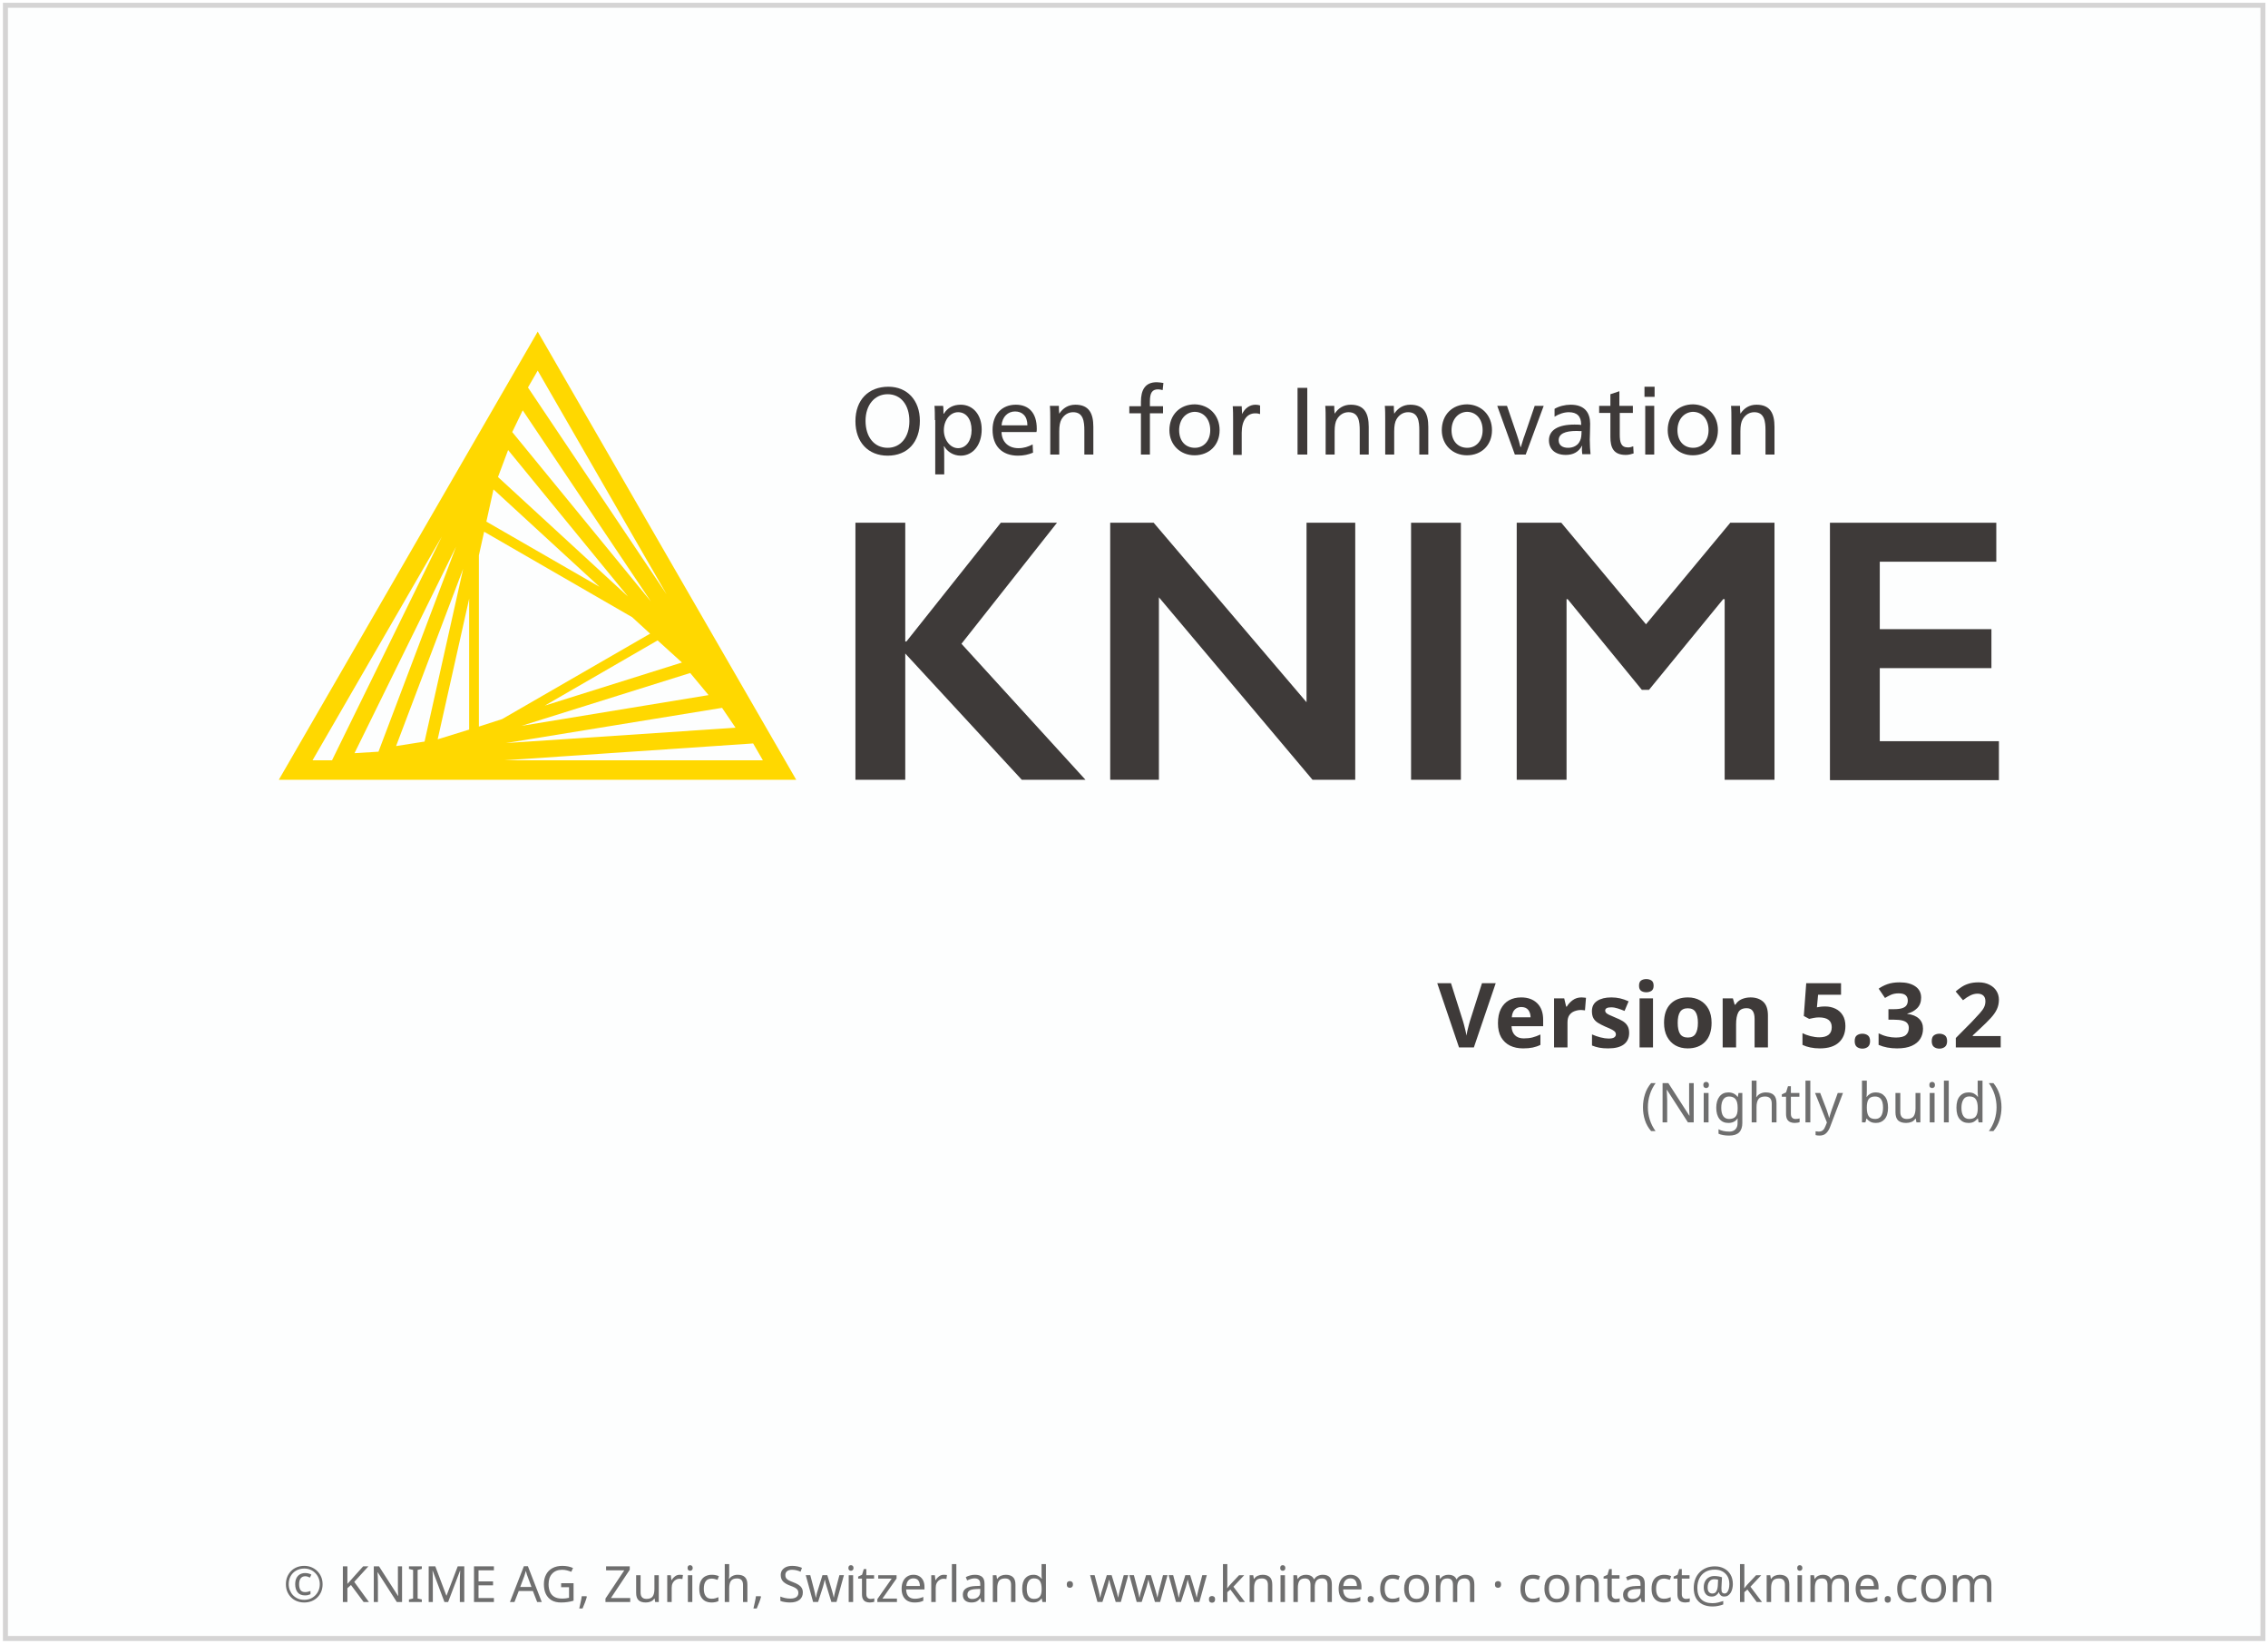
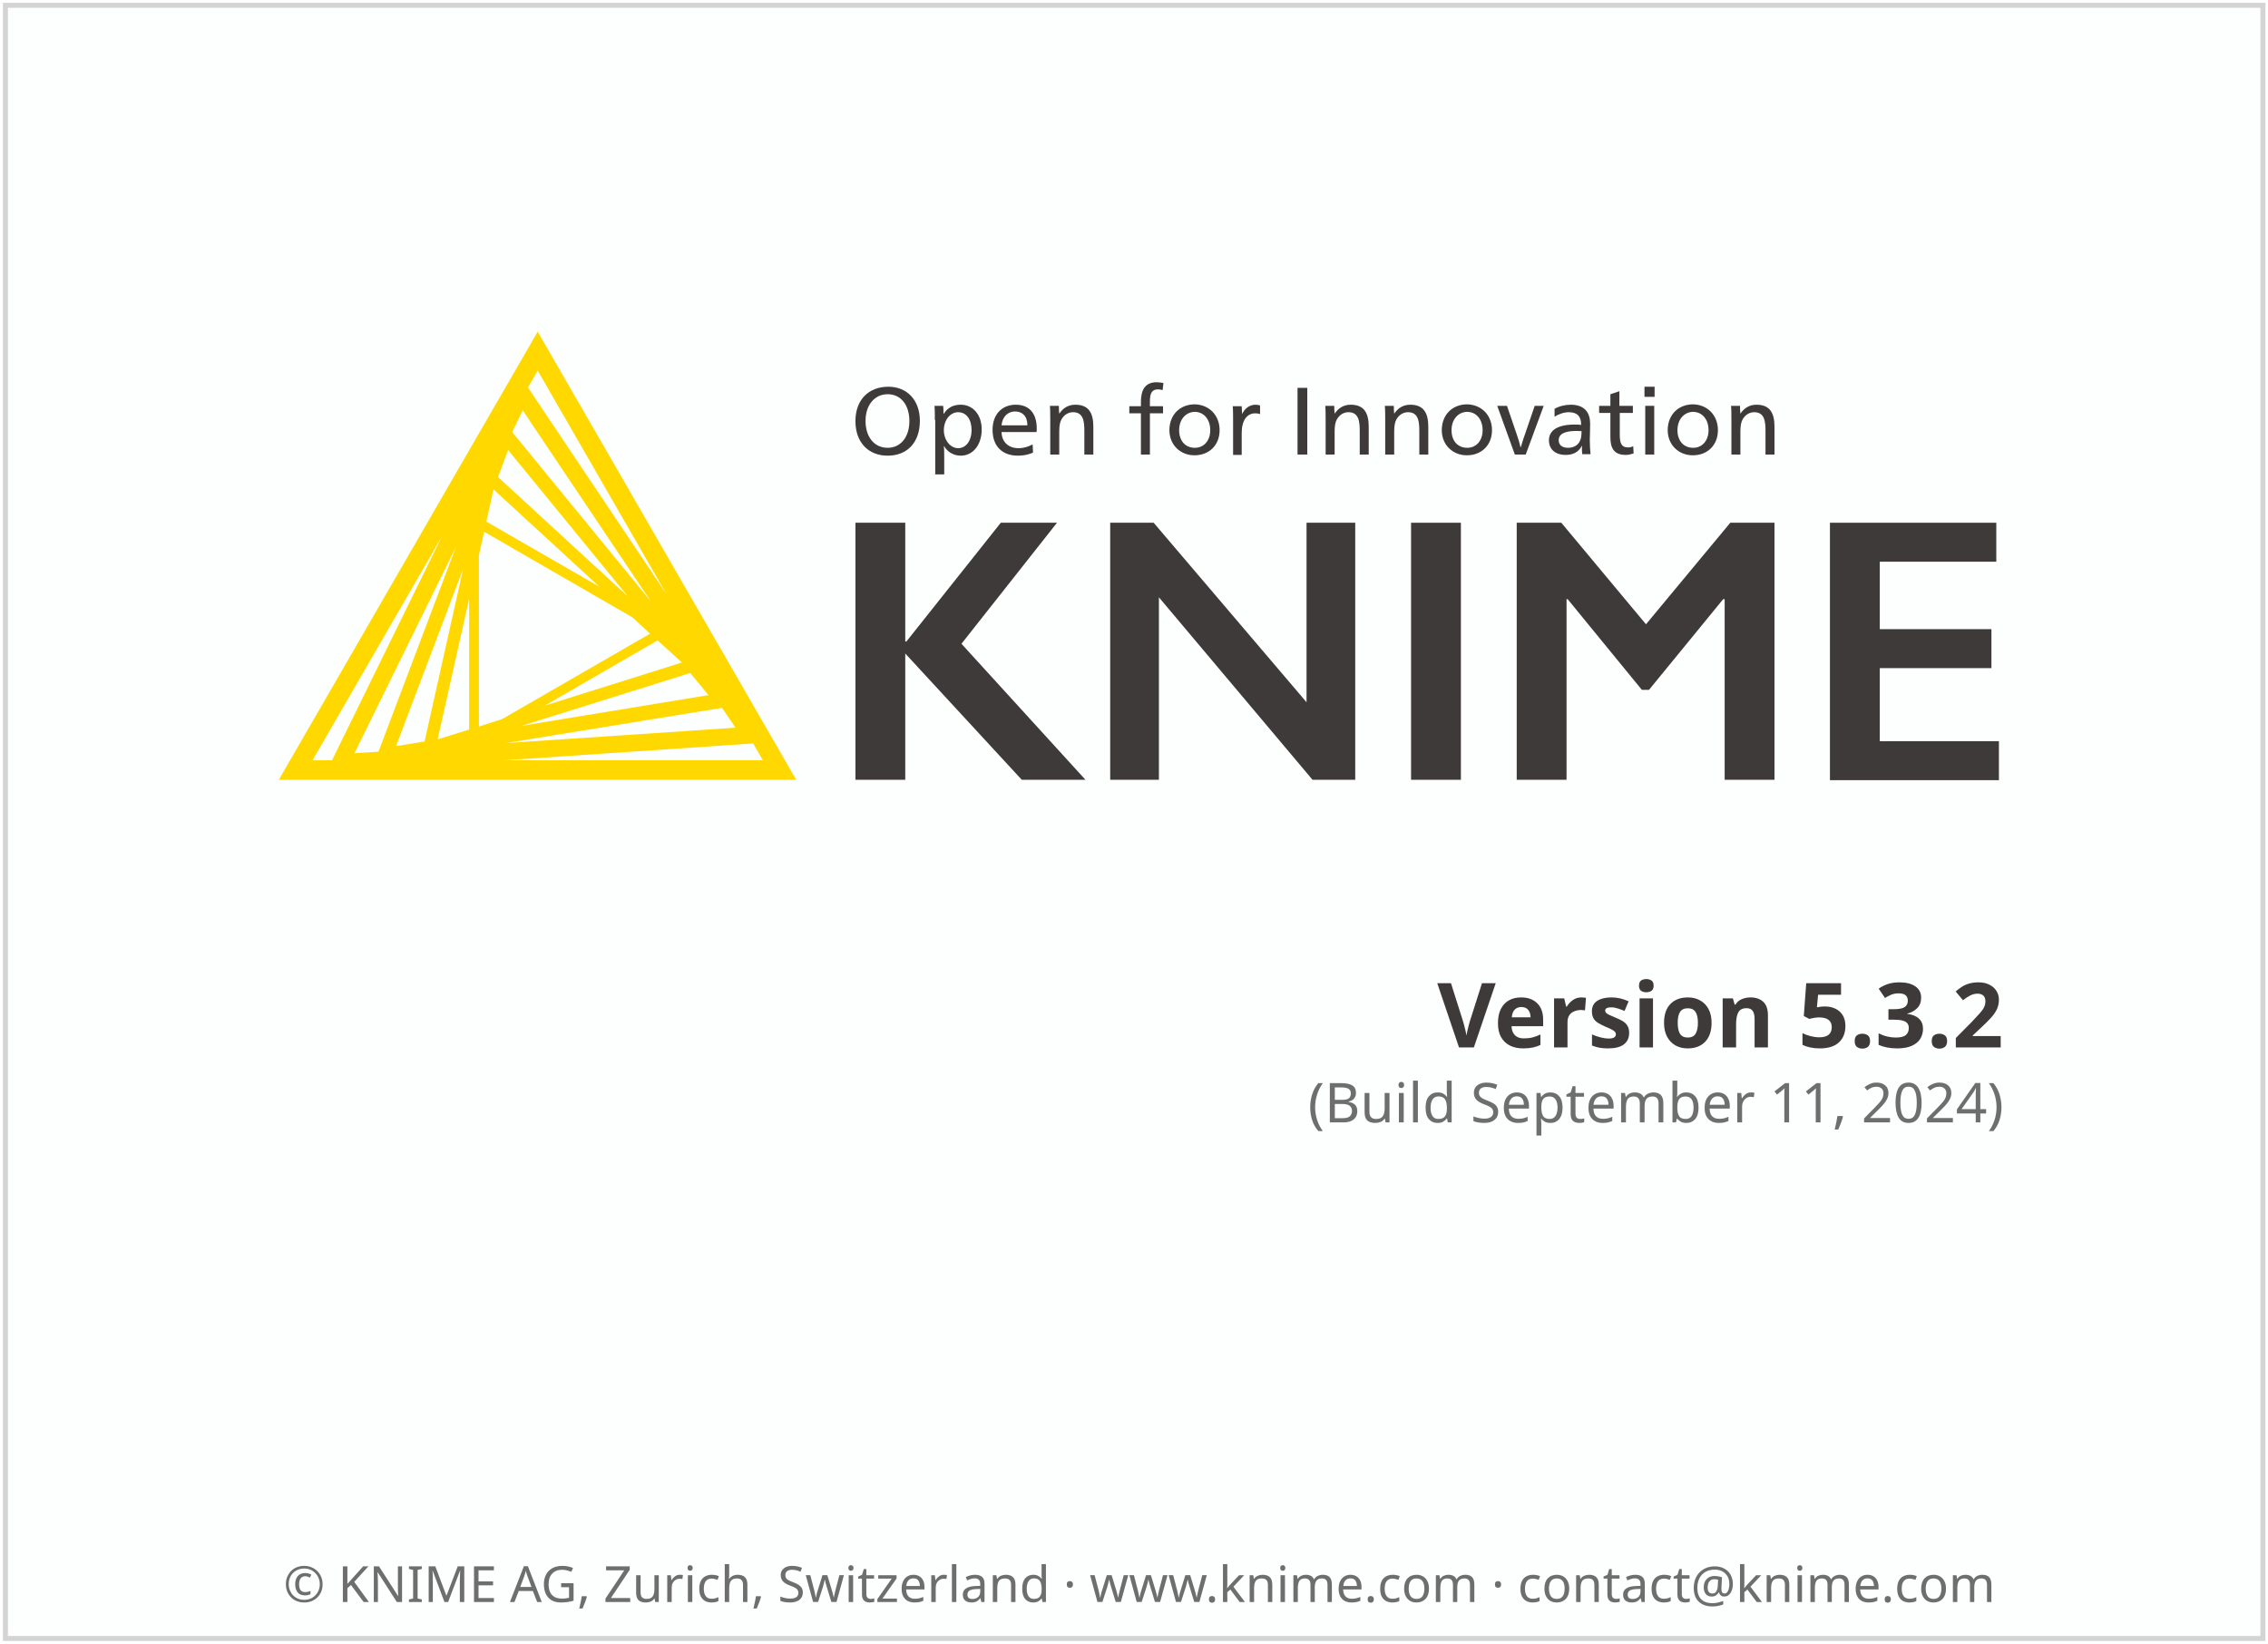
<svg xmlns="http://www.w3.org/2000/svg" height="329" width="454">
  <g transform="translate(1.086609,119.656)">
    <rect height="326.9" style="fill:#FDFEFE;stroke:#D5D4D4;stroke-width:1" width="451.9" x="0" y="-118.6" />
    <text style="text-align:center; font-size:10px;fill:#6E6E6E;font-family:sans-serif;" text-anchor="middle" width="454" x="227" y="201">© KNIME AG, Zurich, Switzerland · www.knime.com · contact@knime.com</text>
    <text id="KNIME-Version" style="font-size:18px;text-align:end;text-anchor:end;fill:#3E3A39;font-family:sans-serif;font-weight:bold" x="400" y="90">
      <tspan style="text-align:end;text-anchor:end">Version 5.3.2</tspan>
    </text>
    <text id="KNIME-Builddate" style="font-size:11px;text-align:end;text-anchor:end;fill:#6E6E6E;font-family:sans-serif" x="400" y="105">
-       <tspan style="text-align:end;text-anchor:end">(Nightly build)</tspan>
+       <tspan style="text-align:end;text-anchor:end">(Build September 11, 2024)</tspan>
    </text>
    <g transform="matrix(0.75,0,0,0.75,38,-70)">
      <path class="yellow" d="m 91.4,22.3 -69.1,119.6 138.1,0 -69,-119.6 z m -15.7,105.4 0,-45.7 1.4,-6.3 39.5,22.8 4.8,4.4 -39.5,22.8 -6.2,2 z m 2,-54.7 1.9,-8.6 28.3,26 L 77.7,73 Z m -4.6,55.5 -8.4,2.6 8.4,-37.5 0,34.9 z m 50.3,-23.8 6.5,5.9 -36.6,11.5 30.1,-17.4 z M 80.8,61.1 83.5,53.9 115.5,93 80.8,61.1 Z m -19.6,70.6 -7.6,1.2 17.9,-47.3 -10.3,46.1 z m 70.9,-18.3 4.9,5.9 -49.9,8.2 45,-14.1 z m -47.5,-64.3 2.8,-5.8 34.2,51 -37,-45.2 z m -35.7,85.3 -6.4,0.4 27.1,-55.1 -20.7,54.7 z m 91.7,-11.7 3.6,5.3 -61.3,4.1 57.7,-9.4 z m -14.8,-30.3 -37,-55.2 2.6,-4.5 34.4,59.7 z M 65.8,77 36.5,136.7 31.3,136.7 65.8,77 Z m 16.7,59.7 66.4,-4.5 2.6,4.5 -69,0 z" />
      <g class="masala">
        <g>
          <path d="m 193.4,46.1 c 0,5.7 -3.3,9.3 -8.6,9.3 -5.2,0 -8.6,-3.6 -8.6,-9.2 0,-5.7 3.5,-9.2 8.8,-9.2 5,0 8.4,3.6 8.4,9.1 z m -14.5,0 c 0,4.3 2.3,7.2 5.9,7.2 3.5,0 5.8,-2.9 5.8,-7.1 0,-4.4 -2.3,-7.2 -5.8,-7.2 -3.5,0 -5.9,2.9 -5.9,7.1 z" />
          <path d="m 197.4,45.9 c 0,-1.4 0,-2.8 -0.1,-3.8 l 2.3,0 c 0.1,0.5 0.1,1.4 0.1,2.1 l 0.1,0 c 1,-1.6 2.5,-2.4 4.5,-2.4 3.3,0 5.6,2.7 5.6,6.6 0,4.1 -2.3,7 -5.6,7 -2,0 -3.6,-1.1 -4.4,-2.5 l -0.1,0 c 0.1,0.5 0.1,2.4 0.1,3.2 l 0,4.3 -2.4,0 0,-14.5 z m 2.4,2.7 c 0,2.6 1.7,4.8 3.8,4.8 2.2,0 3.6,-2.1 3.6,-4.8 0,-2.9 -1.4,-4.8 -3.6,-4.8 -2.1,0 -3.8,2.1 -3.8,4.8 z" />
          <path d="m 215.2,49.2 c 0.1,2.6 1.9,4.2 4.5,4.2 1.5,0 2.6,-0.4 3.8,-1 l 0.1,2.2 c -1.2,0.5 -2.5,0.8 -4,0.8 -4.3,0 -6.8,-2.6 -6.8,-6.9 0,-4.1 2.5,-6.7 6.2,-6.7 3.4,0 5.6,2.1 5.6,6.4 0,0.3 0,0.7 -0.1,0.9 l -9.3,0 z m 6.9,-1.9 c 0,-2.5 -1.4,-3.7 -3.3,-3.7 -1.9,0 -3.4,1.4 -3.6,3.7 l 6.9,0 z" />
          <path d="m 230.6,44.2 c 1,-1.5 2.4,-2.4 4.3,-2.4 3.7,0 4.8,2.4 4.8,5.9 l 0,7.4 -2.4,0 0,-6.4 c 0,-2.5 -0.3,-4.9 -3,-4.9 -1.3,0 -2.4,0.7 -3.1,1.9 -0.4,0.7 -0.6,1.7 -0.6,3.2 l 0,6.2 -2.4,0 0,-9.2 c 0,-1.4 0,-2.8 -0.1,-3.8 l 2.4,0 c 0,0.5 0,1.4 0.1,2.1 l 0,0 z" />
          <path d="m 258.2,37.9 c -0.4,-0.1 -0.9,-0.2 -1.2,-0.2 -1.6,0 -2.2,0.9 -2.2,3.2 l 0,1.3 3.5,0 0,1.9 -3.5,0 0,11 -2.4,0 0,-11 -3.1,0 0,-1.9 3.1,0 0,-1.2 c 0,-3.1 1.1,-5.2 4.2,-5.2 0.6,0 1.1,0.1 1.8,0.2 l -0.2,1.9 z" />
          <path d="m 273.4,48.6 c 0,4 -2.8,6.7 -6.7,6.7 -3.8,0 -6.7,-2.8 -6.7,-6.7 0,-4.1 2.8,-6.9 6.8,-6.9 3.8,0.1 6.6,2.9 6.6,6.9 z m -10.8,0 c 0,2.9 1.7,4.7 4.2,4.7 2.4,0 4.1,-1.9 4.1,-4.7 0,-2.9 -1.7,-4.9 -4.2,-4.9 -2.4,0.1 -4.1,2.1 -4.1,4.9 z" />
          <path d="m 279.4,44.3 c 0.7,-1.5 2,-2.5 3.6,-2.5 0.5,0 0.9,0.1 1.2,0.2 l 0,2.3 c -0.3,-0.1 -0.7,-0.2 -1.3,-0.2 -2.2,0 -3.6,1.9 -3.6,5.2 l 0,5.9 -2.3,0 0,-9.2 c 0,-1.4 0,-2.8 -0.1,-3.8 l 2.4,0 c 0,0.5 0.1,1.4 0.1,2.1 l 0,0 z" />
          <path d="m 296.8,55.1 -2.6,0 0,-17.8 2.6,0 0,17.8 z" />
          <path d="m 304.1,44.2 c 1,-1.5 2.4,-2.4 4.3,-2.4 3.7,0 4.8,2.4 4.8,5.9 l 0,7.4 -2.4,0 0,-6.4 c 0,-2.5 -0.3,-4.9 -3,-4.9 -1.3,0 -2.4,0.7 -3.1,1.9 -0.4,0.7 -0.6,1.7 -0.6,3.2 l 0,6.2 -2.4,0 0,-9.2 c 0,-1.4 0,-2.8 -0.1,-3.8 l 2.4,0 c 0,0.5 0,1.4 0.1,2.1 l 0,0 z" />
          <path d="m 320,44.2 c 1,-1.5 2.4,-2.4 4.3,-2.4 3.7,0 4.8,2.4 4.8,5.9 l 0,7.4 -2.4,0 0,-6.4 c 0,-2.5 -0.3,-4.9 -3,-4.9 -1.3,0 -2.4,0.7 -3.1,1.9 -0.4,0.7 -0.6,1.7 -0.6,3.2 l 0,6.2 -2.4,0 0,-9.2 c 0,-1.4 0,-2.8 -0.1,-3.8 l 2.4,0 c 0,0.5 0,1.4 0.1,2.1 l 0,0 z" />
          <path d="m 346.1,48.6 c 0,4 -2.8,6.7 -6.7,6.7 -3.8,0 -6.7,-2.8 -6.7,-6.7 0,-4.1 2.8,-6.9 6.8,-6.9 3.8,0.1 6.6,2.9 6.6,6.9 z m -10.8,0 c 0,2.9 1.7,4.7 4.2,4.7 2.4,0 4.1,-1.9 4.1,-4.7 0,-2.9 -1.7,-4.9 -4.2,-4.9 -2.4,0.1 -4.1,2.1 -4.1,4.9 z" />
          <path d="m 352.8,50 c 0.3,0.8 0.7,2.2 0.9,3.1 l 0.1,0 c 0.3,-0.9 0.7,-2.4 1,-3.1 l 2.7,-7.9 2.4,0 -4.8,13 -2.9,0 -4.7,-13 2.6,0 2.7,7.9 z" />
          <path d="m 362.8,42.9 c 1.2,-0.7 2.8,-1.1 4.3,-1.1 3.8,0 5.2,2.2 5.2,5.1 0,1.7 -0.1,3.7 -0.1,4.2 0,1.4 0.1,3 0.2,3.9 l -2.2,0 c 0,-0.2 -0.1,-0.7 -0.1,-1.1 0,-0.3 0,-0.8 0.1,-1.1 l -0.1,0 c -0.9,1.6 -2.3,2.4 -4.3,2.4 -2.8,0 -4.5,-1.5 -4.5,-3.9 0,-2.7 2.4,-4.2 6.8,-4.2 0.5,0 1.3,0 1.8,0.1 l 0,-0.1 c 0,-2.2 -1.1,-3.3 -3.3,-3.3 -1.3,0 -2.7,0.5 -3.8,1.2 l 0,-2.1 z m 5.9,5.9 c -3.2,0 -4.8,0.8 -4.8,2.5 0,1.3 1,2 2.5,2 1.5,0 2.7,-0.7 3.2,-1.9 0.3,-0.6 0.4,-1.4 0.4,-2.6 -0.2,0.1 -0.7,0 -1.3,0 z" />
          <path d="m 380.2,42.1 3.5,0 0,1.9 -3.5,0 0,5.7 c 0,2.1 0.3,3.5 2.2,3.5 0.5,0 0.9,-0.1 1.4,-0.3 l 0.1,1.9 c -0.6,0.2 -1.3,0.4 -2.1,0.4 -3.3,0 -4.1,-2 -4.1,-4.8 l 0,-6.4 -3,0 0,-1.9 3,0 0,-3.1 2.4,-0.8 0,3.9 z" />
          <path d="m 389.5,39.7 -2.7,0 0,-2.7 2.7,0 0,2.7 z m -0.1,15.4 -2.4,0 0,-13 2.4,0 0,13 z" />
          <path d="m 406.4,48.6 c 0,4 -2.8,6.7 -6.7,6.7 -3.8,0 -6.7,-2.8 -6.7,-6.7 0,-4.1 2.8,-6.9 6.8,-6.9 3.8,0.1 6.6,2.9 6.6,6.9 z m -10.8,0 c 0,2.9 1.7,4.7 4.2,4.7 2.4,0 4.1,-1.9 4.1,-4.7 0,-2.9 -1.7,-4.9 -4.2,-4.9 -2.4,0.1 -4.1,2.1 -4.1,4.9 z" />
          <path d="m 412.4,44.2 c 1,-1.5 2.4,-2.4 4.3,-2.4 3.7,0 4.8,2.4 4.8,5.9 l 0,7.4 -2.4,0 0,-6.4 c 0,-2.5 -0.3,-4.9 -3,-4.9 -1.3,0 -2.4,0.7 -3.1,1.9 -0.4,0.7 -0.6,1.7 -0.6,3.2 l 0,6.2 -2.4,0 0,-9.2 c 0,-1.4 0,-2.8 -0.1,-3.8 l 2.4,0 c 0,0.5 0,1.4 0.1,2.1 l 0,0 z" />
        </g>
        <g>
          <path d="m 189.5,73.3 0,31.7 0.3,0 25.2,-31.7 15,0 -25.5,32.3 33.1,36.3 -17,0 -31.1,-33.7 0,33.7 -13.3,0 0,-68.6 13.3,0 z" />
          <path d="m 255.8,73.3 40.8,47.9 0,-47.9 13,0 0,68.6 -11.4,0 -41,-48.7 0,48.7 -13,0 0,-68.6 11.6,0 z" />
          <path d="m 337.8,73.3 0,68.6 -13.3,0 0,-68.6 13.3,0 z" />
          <path d="m 364.6,73.3 22.6,27.1 22.5,-27.1 11.8,0 0,68.6 -13.3,0 0,-48.2 -0.4,0 -19.8,24.2 -1.9,0 -19.8,-24.2 -0.3,0 0,48.2 -13.3,0 0,-68.6 11.9,0 z" />
          <path d="m 480.7,73.3 0,10.4 -31.1,0 0,18 29.8,0 0,10.4 -29.8,0 0,19.5 31.8,0 0,10.4 -45.1,0 0,-68.7 44.4,0 z" />
        </g>
      </g>
    </g>
  </g>
  <style type="text/css">
	.yellow {
		fill:#FFD800;
	}
	.masala {
		fill:#3E3A39;
	}
</style>
</svg>
